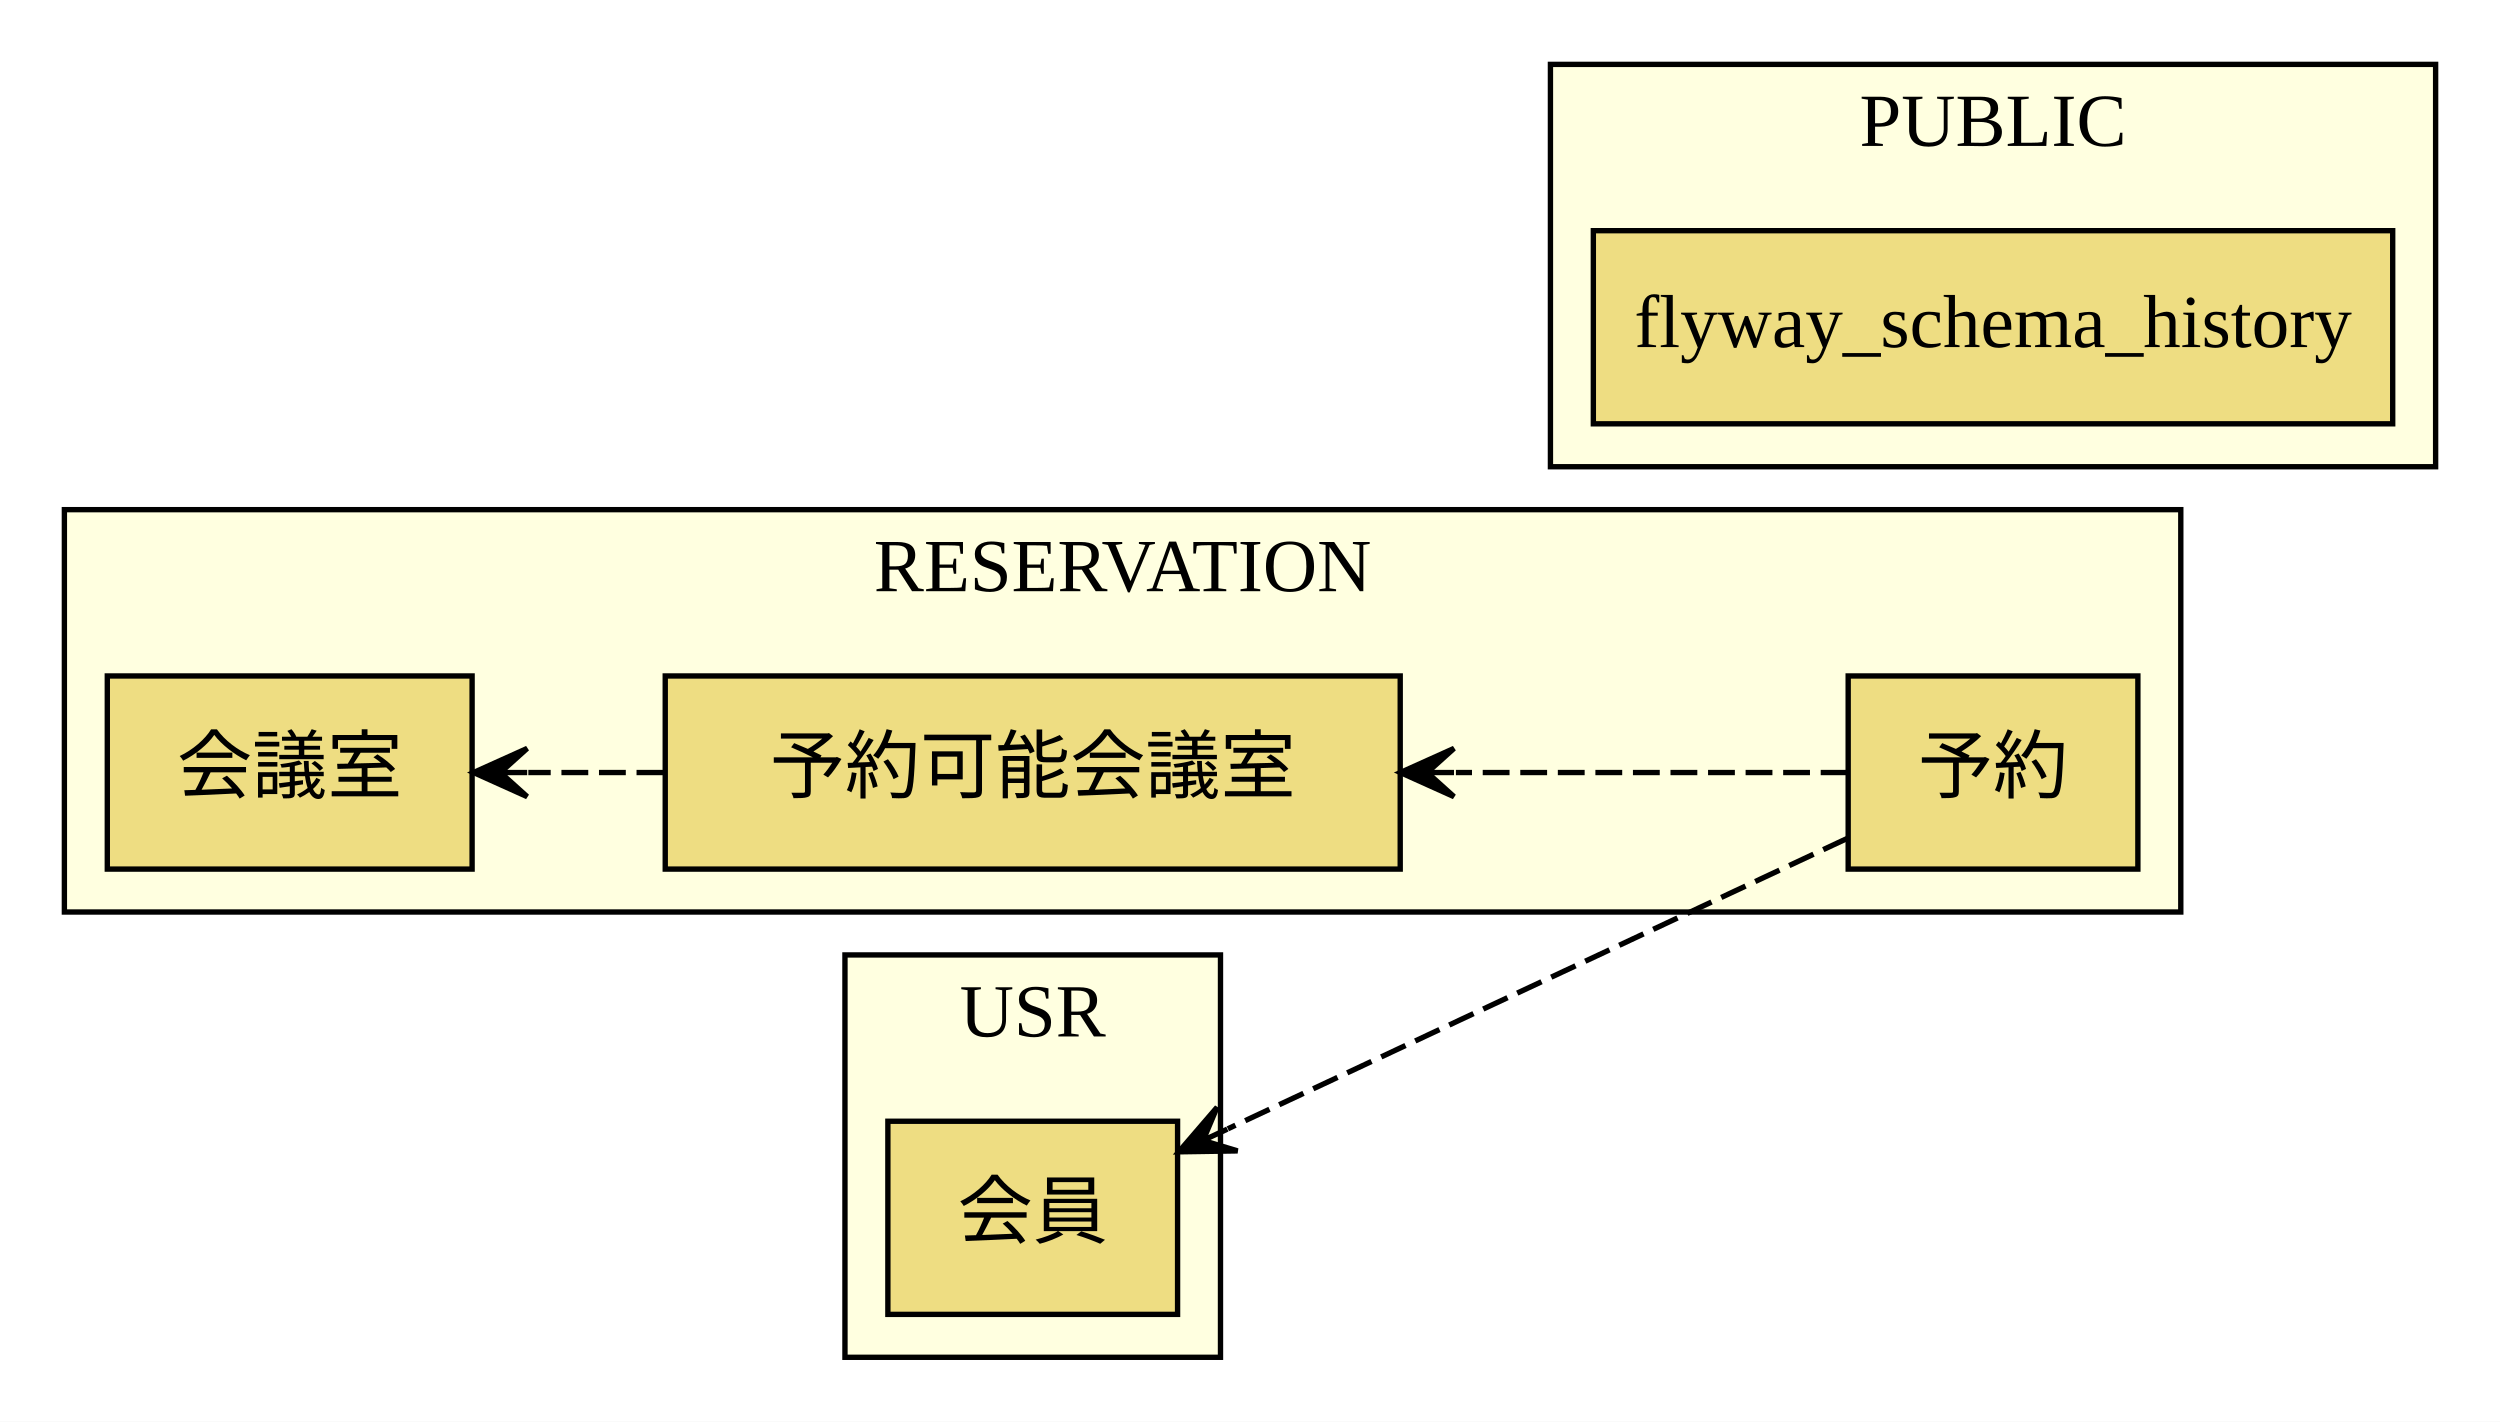
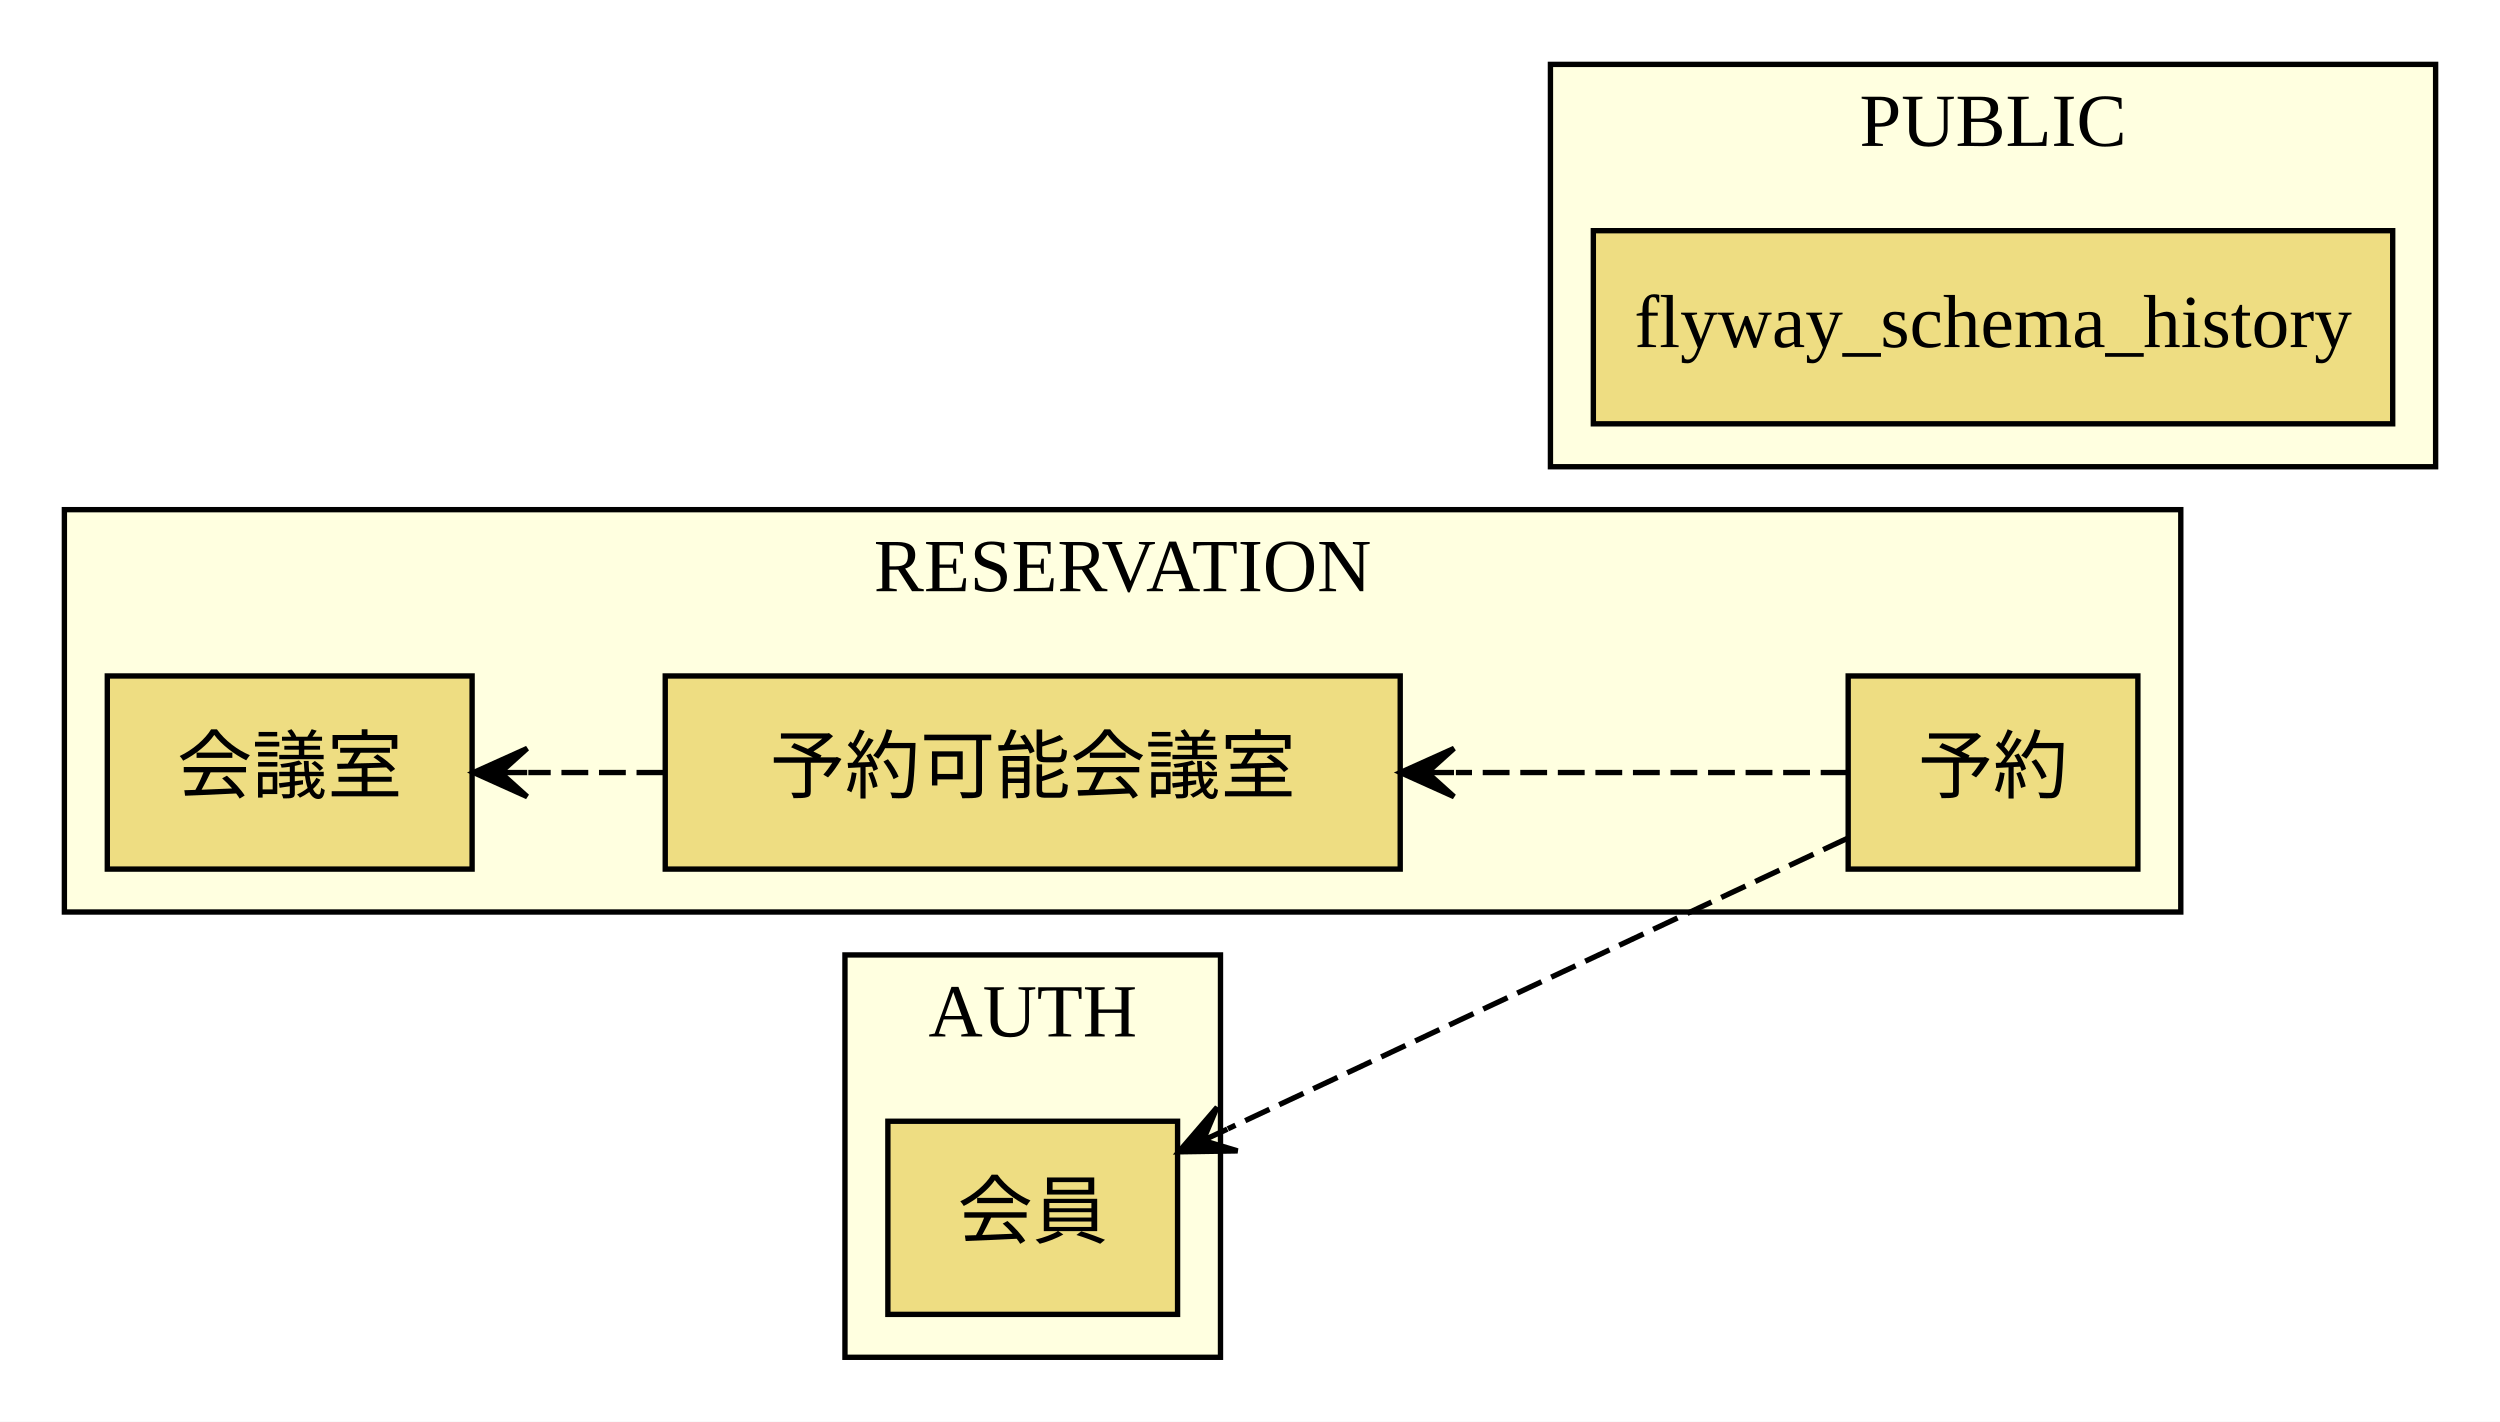
<svg xmlns="http://www.w3.org/2000/svg" width="466pt" height="265pt" viewBox="0.00 0.00 466.00 265.00">
  <g id="graph0" class="graph" transform="scale(1 1) rotate(0) translate(4 261)">
    <polygon fill="white" stroke="transparent" points="-4,4 -4,-261 462,-261 462,4 -4,4" />
    <g id="clust3" class="cluster">
      <polygon fill="lightyellow" stroke="black" points="285,-174 285,-249 450,-249 450,-174 285,-174" />
      <text text-anchor="middle" x="367.5" y="-233.8" font-family="Times New Roman,serif" font-size="14.00">
                PUBLIC
            </text>
    </g>
    <g id="clust2" class="cluster">
      <polygon fill="lightyellow" stroke="black" points="153.5,-8 153.5,-83 223.5,-83 223.5,-8 153.5,-8" />
-       <text text-anchor="middle" x="188.5" y="-67.8" font-family="Times New Roman,serif" font-size="14.00">USR
+       <text text-anchor="middle" x="188.5" y="-67.8" font-family="Times New Roman,serif" font-size="14.00">AUTH
            </text>
    </g>
    <g id="clust1" class="cluster">
      <polygon fill="lightyellow" stroke="black" points="8,-91 8,-166 402.5,-166 402.5,-91 8,-91" />
      <text text-anchor="middle" x="205.25" y="-150.8" font-family="Times New Roman,serif" font-size="14.00">
                RESERVATION
            </text>
    </g>
    <g id="node1" class="node">
      <polygon fill="#eedd82" stroke="black" points="84,-135 16,-135 16,-99 84,-99 84,-135" />
      <text text-anchor="middle" x="50" y="-113.3" font-family="Times New Roman,serif" font-size="14.00">会議室
            </text>
    </g>
    <g id="node2" class="node">
      <polygon fill="#eedd82" stroke="black" points="394.5,-135 340.5,-135 340.5,-99 394.5,-99 394.5,-135" />
      <text text-anchor="middle" x="367.5" y="-113.3" font-family="Times New Roman,serif" font-size="14.00">予約
            </text>
    </g>
    <g id="node3" class="node">
      <polygon fill="#eedd82" stroke="black" points="257,-135 120,-135 120,-99 257,-99 257,-135" />
      <text text-anchor="middle" x="188.5" y="-113.3" font-family="Times New Roman,serif" font-size="14.00">
                予約可能会議室
            </text>
    </g>
-     <g id="edge1" class="edge">
+     <g id="edge2" class="edge">
      <path fill="none" stroke="black" stroke-dasharray="5,2" d="M340.38,-117C321.03,-117 293.57,-117 267.38,-117" />
      <polygon fill="black" stroke="black" points="257.03,-117 267.03,-112.5 262.03,-117 267.03,-117 267.03,-117 267.03,-117 262.03,-117 267.03,-121.5 257.03,-117 257.03,-117" />
    </g>
    <g id="node4" class="node">
      <polygon fill="#eedd82" stroke="black" points="215.5,-52 161.5,-52 161.5,-16 215.5,-16 215.5,-52" />
      <text text-anchor="middle" x="188.5" y="-30.3" font-family="Times New Roman,serif" font-size="14.00">会員
            </text>
    </g>
-     <g id="edge2" class="edge">
+     <g id="edge1" class="edge">
      <path fill="none" stroke="black" stroke-dasharray="5,2" d="M340.38,-104.75C309.79,-90.41 258.98,-66.58 224.87,-50.59" />
      <polygon fill="black" stroke="black" points="215.72,-46.3 226.69,-46.47 220.25,-48.42 224.78,-50.54 224.78,-50.54 224.78,-50.54 220.25,-48.42 222.87,-54.62 215.72,-46.3 215.72,-46.3" />
    </g>
    <g id="edge3" class="edge">
      <path fill="none" stroke="black" stroke-dasharray="5,2" d="M119.65,-117C111.09,-117 102.52,-117 94.48,-117" />
      <polygon fill="black" stroke="black" points="84.27,-117 94.27,-112.5 89.27,-117 94.27,-117 94.27,-117 94.27,-117 89.27,-117 94.27,-121.5 84.27,-117 84.27,-117" />
    </g>
    <g id="node5" class="node">
      <polygon fill="#eedd82" stroke="black" points="442,-218 293,-218 293,-182 442,-182 442,-218" />
      <text text-anchor="middle" x="367.5" y="-196.3" font-family="Times New Roman,serif" font-size="14.00">
                flyway_schema_history
            </text>
    </g>
  </g>
</svg>
